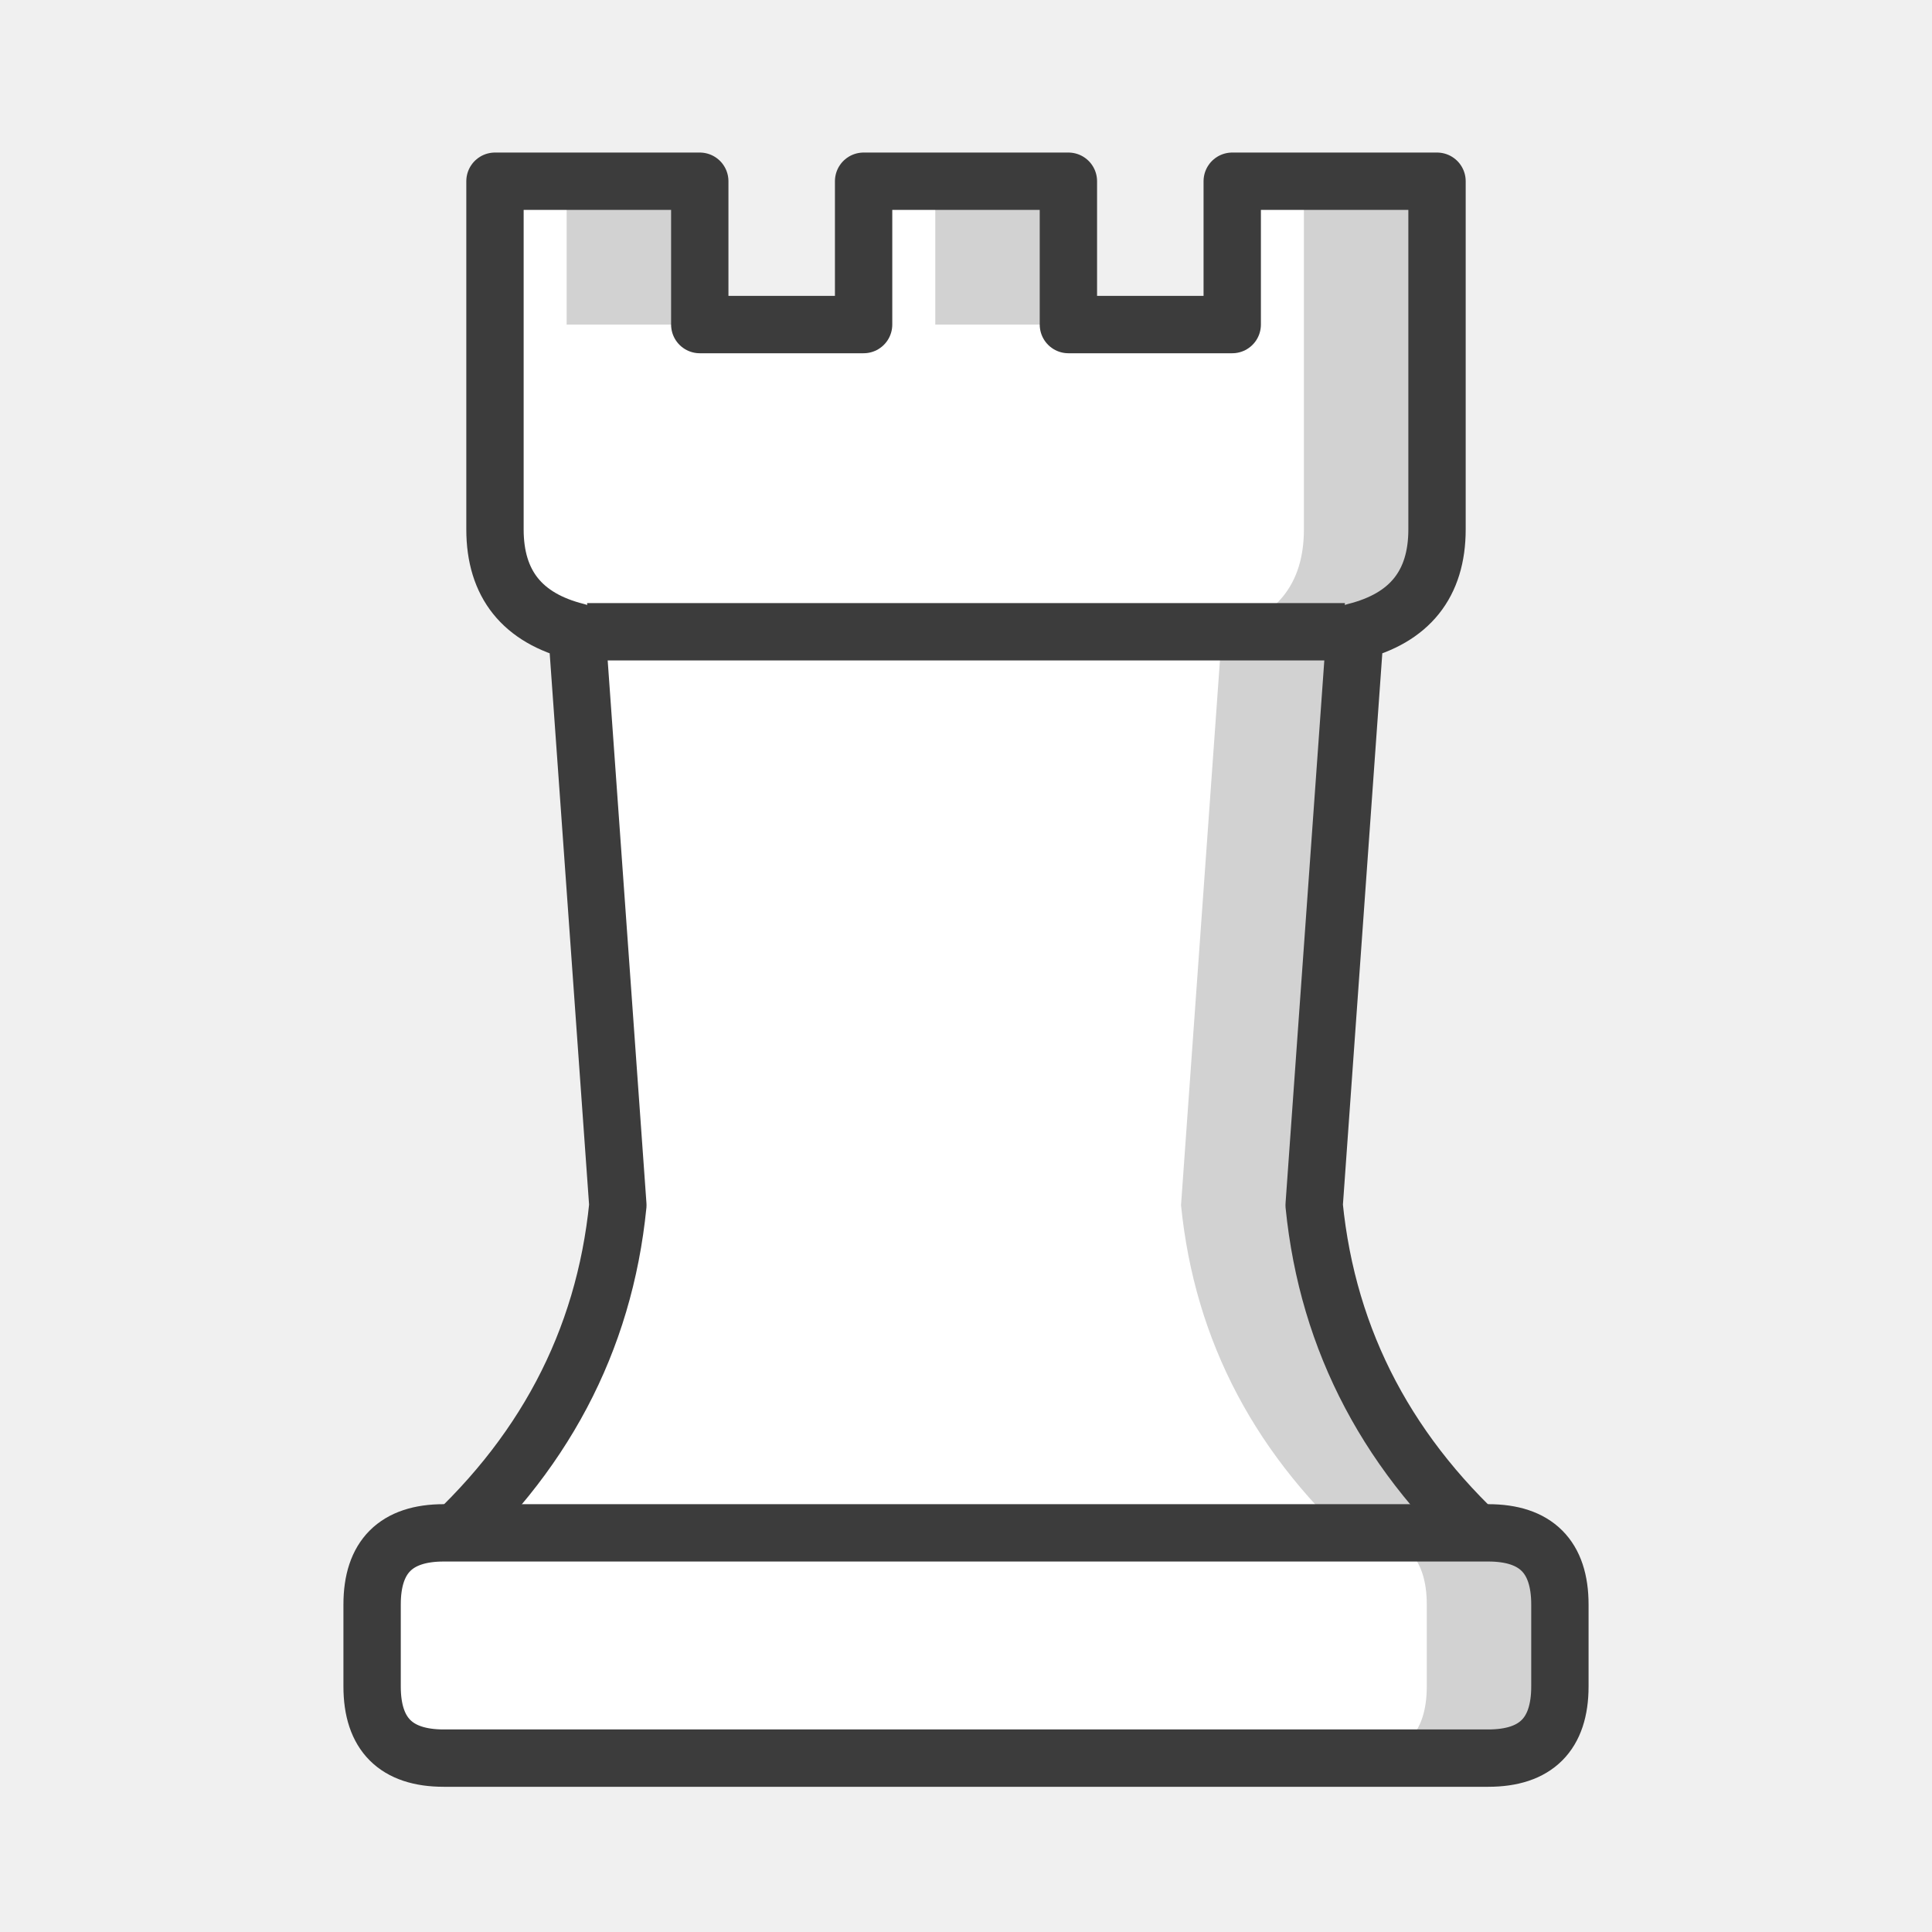
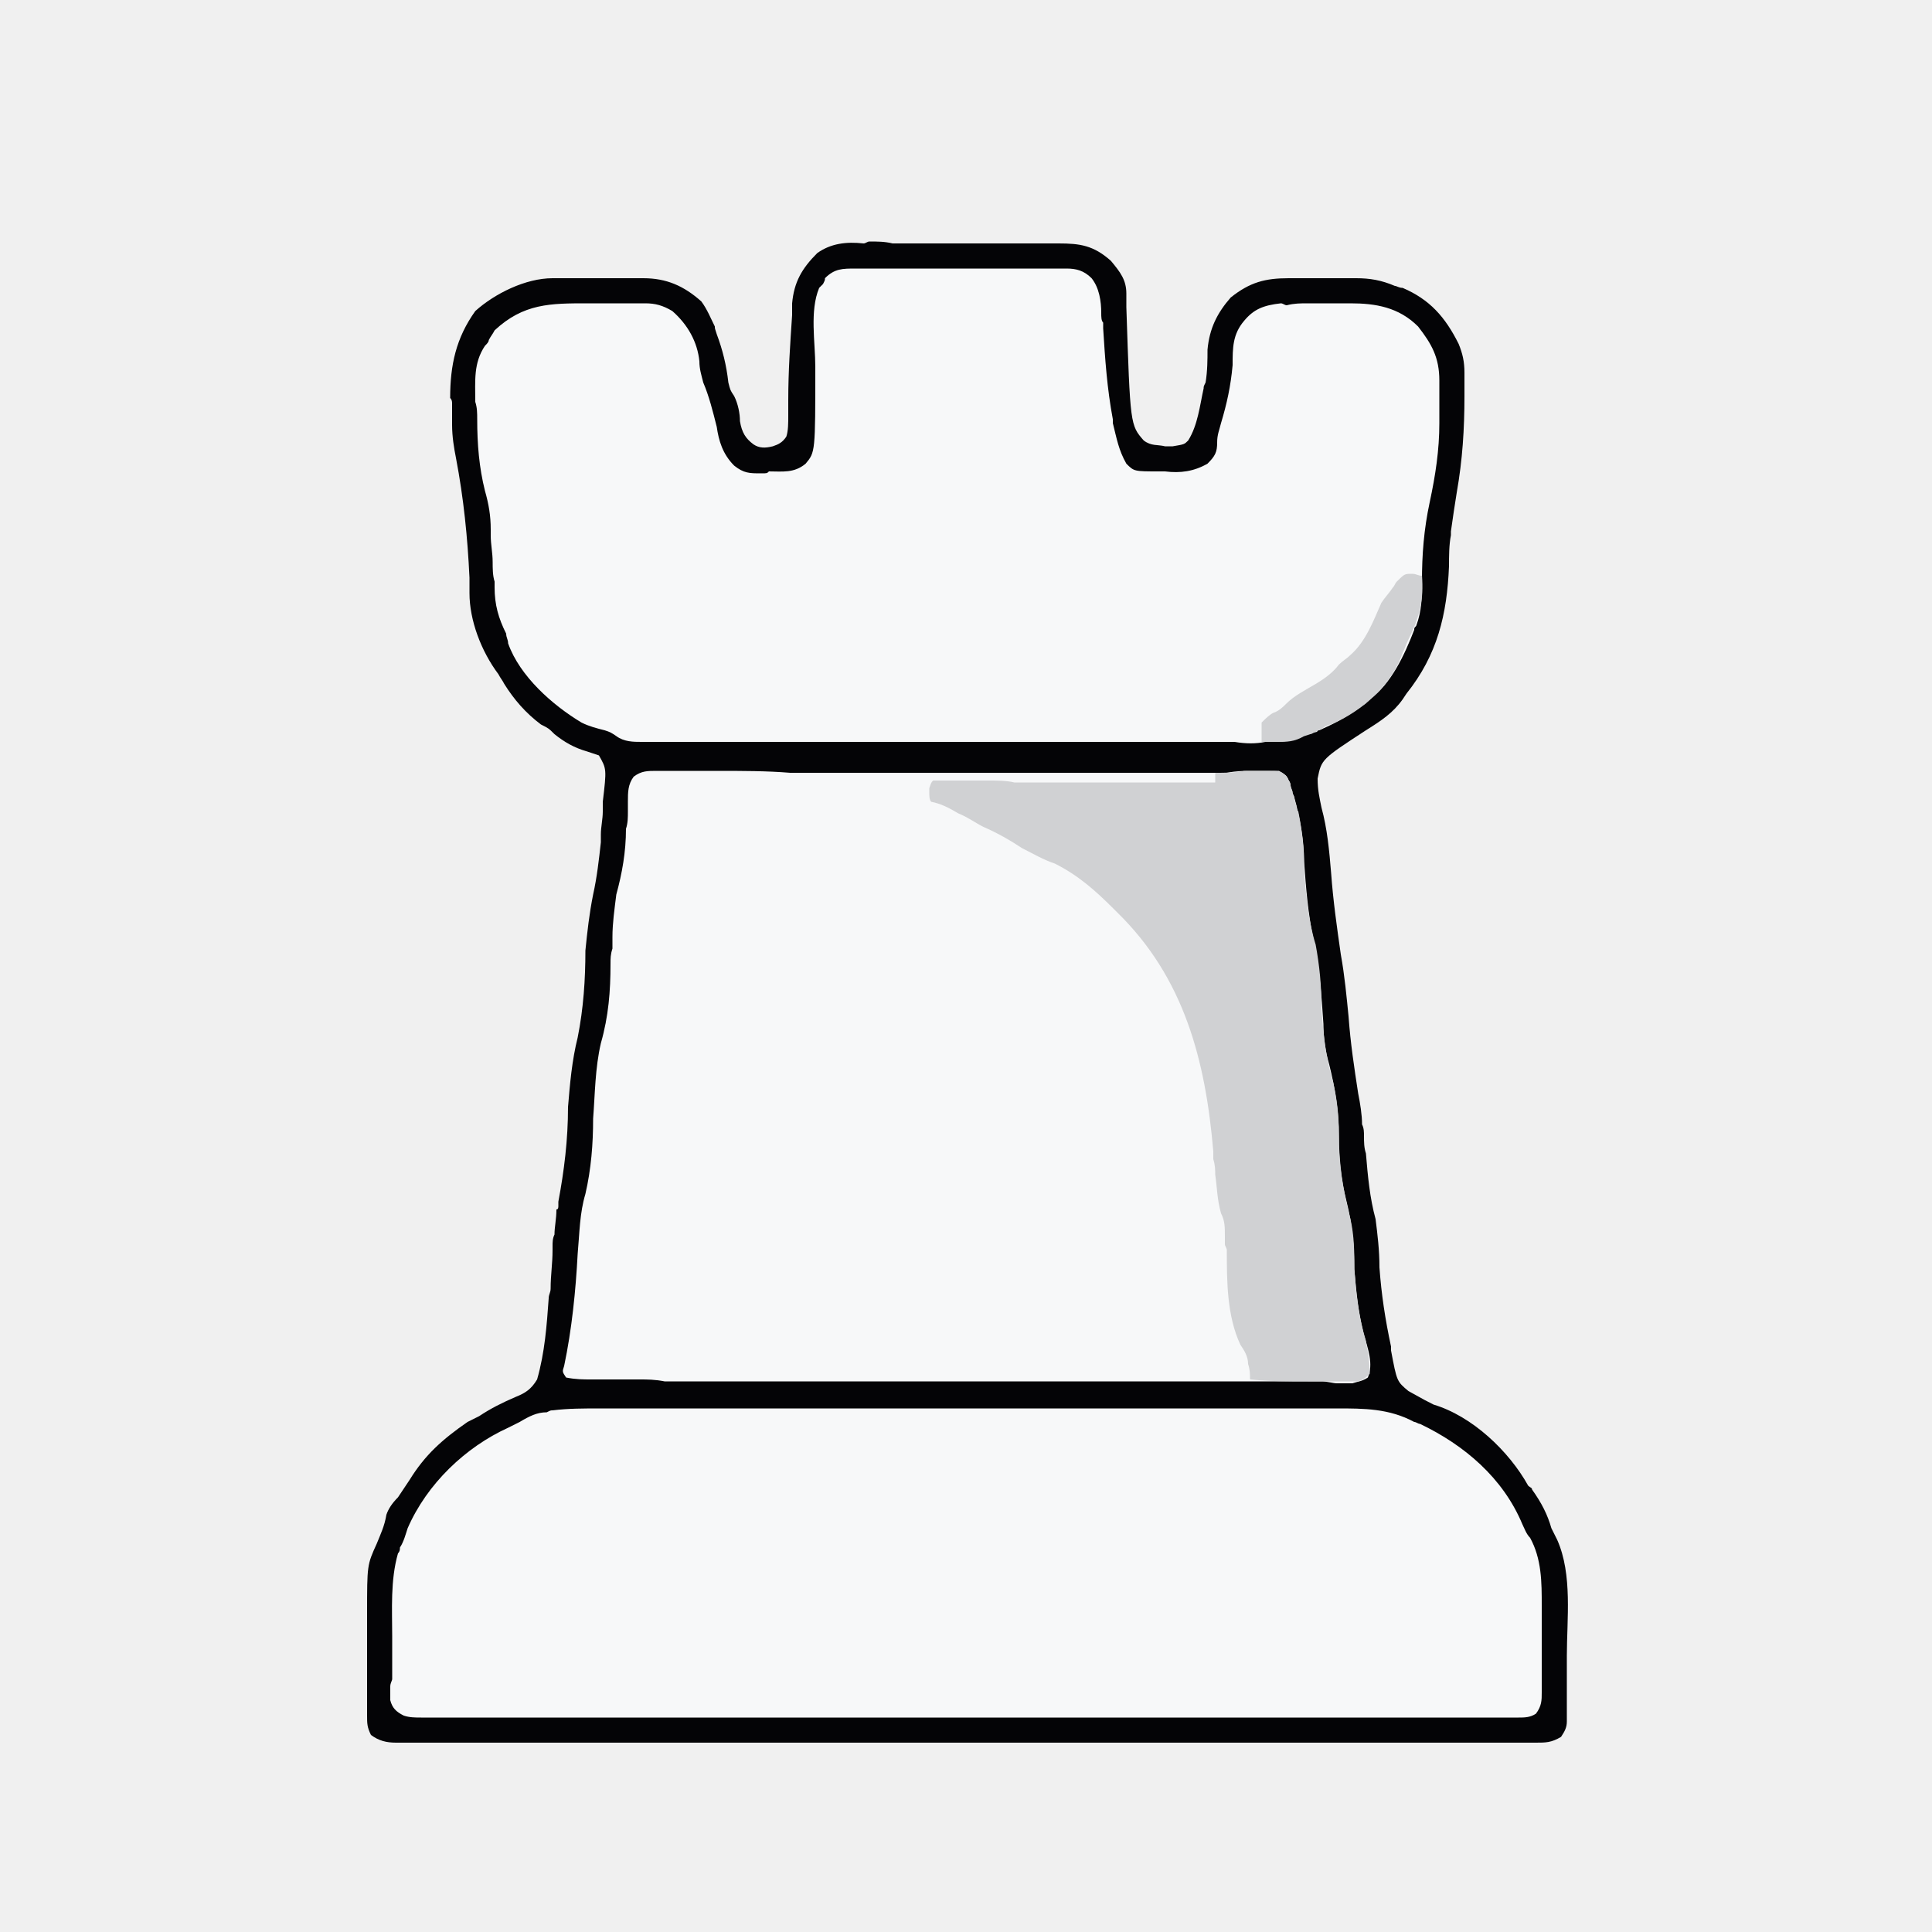
<svg xmlns="http://www.w3.org/2000/svg" viewBox="0 0 100 100">
-   <defs>
-     <clipPath id="c0">
-       <path d="M27 13 H37 V20 H45 V13 H55 V20 H63 V13 H73 V30 Q73 34 69 35 L67 63 Q68 73 76 80 H24 Q32 73 33 63 L31 35 Q27 34 27 30 Z" />
-     </clipPath>
-     <clipPath id="c1">
-       <path d="M24.5 79 H75.5 Q79 79 79 82.5 V86.5 Q79 90 75.5 90 H24.5 Q21 90 21 86.5 V82.5 Q21 79 24.5 79 Z" />
-     </clipPath>
-   </defs>
-   <g transform="translate(50 91) scale(1.06) translate(-50 -90)">
-     <path d="M27 13 H37 V20 H45 V13 H55 V20 H63 V13 H73 V30 Q73 34 69 35 L67 63 Q68 73 76 80 H24 Q32 73 33 63 L31 35 Q27 34 27 30 Z" fill="#d2d2d2" />
-     <g clip-path="url(#c0)">
-       <path d="M27 13 H37 V20 H45 V13 H55 V20 H63 V13 H73 V30 Q73 34 69 35 L67 63 Q68 73 76 80 H24 Q32 73 33 63 L31 35 Q27 34 27 30 Z" fill="#ffffff" transform="translate(-6.5 0)" />
-     </g>
-     <path d="M27 13 H37 V20 H45 V13 H55 V20 H63 V13 H73 V30 Q73 34 69 35 L67 63 Q68 73 76 80 H24 Q32 73 33 63 L31 35 Q27 34 27 30 Z" fill="none" stroke="#3c3c3c" stroke-width="2.8" stroke-linejoin="round" />
-     <path d="M24.5 79 H75.5 Q79 79 79 82.5 V86.5 Q79 90 75.5 90 H24.5 Q21 90 21 86.5 V82.5 Q21 79 24.5 79 Z" fill="#d2d2d2" />
-     <g clip-path="url(#c1)">
-       <path d="M24.5 79 H75.5 Q79 79 79 82.5 V86.5 Q79 90 75.5 90 H24.5 Q21 90 21 86.5 V82.5 Q21 79 24.5 79 Z" fill="#ffffff" transform="translate(-6.5 0)" />
-     </g>
-     <path d="M24.5 79 H75.5 Q79 79 79 82.5 V86.5 Q79 90 75.5 90 H24.5 Q21 90 21 86.5 V82.5 Q21 79 24.5 79 Z" fill="none" stroke="#3c3c3c" stroke-width="2.8" stroke-linejoin="round" />
-     <path d="M31.5 35 H68.5" fill="none" stroke="#3c3c3c" stroke-width="2.8" stroke-linejoin="round" />
-   </g>
+   <path d="M44.7 12.6C44.8 12.6 44.9 12.5 45 12.5C45.4 12.5 45.8 12.5 46.2 12.6C46.5 12.6 46.7 12.6 47 12.6C47.6 12.6 48.1 12.6 48.7 12.6C49.4 12.6 50.1 12.6 50.9 12.6C51.4 12.6 52 12.6 52.5 12.6C52.8 12.6 53.1 12.6 53.3 12.6C53.7 12.6 54.1 12.6 54.4 12.6C54.5 12.6 54.5 12.6 54.8 12.6C55.9 12.6 56.6 12.7 57.5 13.5C58 14.1 58.3 14.5 58.3 15.2C58.3 15.3 58.3 15.4 58.3 15.5C58.3 15.7 58.3 15.8 58.3 15.9C58.5 22 58.5 22 59.2 22.8C59.6 23.1 59.9 23 60.3 23.1C60.5 23.1 60.6 23.1 60.7 23.1C61.3 23 61.3 23 61.5 22.8C62 22 62.1 21 62.3 20.1C62.3 20 62.3 20 62.4 19.8C62.5 19.2 62.5 18.6 62.5 18.1C62.6 17 63 16.2 63.7 15.4C64.7 14.6 65.5 14.4 66.7 14.4C66.9 14.4 67 14.4 67.1 14.4C67.4 14.4 67.6 14.4 67.9 14.4C68.3 14.4 68.7 14.4 69.1 14.4C69.4 14.4 69.6 14.4 69.9 14.4C69.9 14.4 69.9 14.4 70.2 14.4C70.9 14.4 71.5 14.5 72.2 14.8C72.3 14.8 72.4 14.9 72.6 14.9C74 15.5 74.8 16.4 75.5 17.8C75.7 18.3 75.8 18.7 75.8 19.3C75.8 19.4 75.8 19.6 75.8 19.7C75.8 19.8 75.8 20 75.8 20.1C75.8 20.2 75.8 20.4 75.8 20.5C75.8 22.2 75.7 23.8 75.4 25.5C75.3 26.1 75.2 26.8 75.1 27.5C75.1 27.5 75.1 27.5 75.1 27.7C75 28.2 75 28.8 75 29.3C74.9 31.8 74.4 33.9 72.8 35.9C72.8 35.9 72.8 35.9 72.6 36.2C72.1 36.9 71.5 37.3 70.7 37.8C68.4 39.3 68.4 39.3 68.2 40.3C68.2 40.9 68.3 41.3 68.4 41.8C68.7 42.9 68.8 44 68.9 45.2C69 46.6 69.2 48 69.4 49.4C69.6 50.5 69.7 51.6 69.8 52.6C69.9 54 70.1 55.3 70.3 56.6C70.4 57.1 70.5 57.7 70.5 58.2C70.6 58.4 70.6 58.6 70.6 58.8C70.6 59.1 70.6 59.4 70.7 59.7C70.8 60.9 70.9 62 71.2 63.1C71.3 63.9 71.4 64.7 71.4 65.6C71.5 67 71.7 68.3 72 69.7C72 69.8 72 69.9 72 69.9C72.3 71.5 72.3 71.5 72.9 72C73.8 72.5 73.8 72.5 74.2 72.7C76.2 73.3 78.1 75.1 79.1 76.9C79.2 77 79.3 77 79.3 77.1C79.8 77.8 80.1 78.4 80.3 79.1C80.5 79.5 80.5 79.5 80.6 79.7C81.4 81.5 81.1 83.8 81.1 85.7C81.1 86.1 81.1 86.5 81.1 86.8C81.1 87.2 81.1 87.6 81.1 87.9C81.1 88.1 81.1 88.2 81.1 88.4C81.1 88.4 81.1 88.4 81.1 88.7C81.1 88.8 81.1 89 81.1 89.1C81.1 89.4 81 89.6 80.8 89.9C80.3 90.2 80 90.2 79.5 90.2C79.4 90.2 79.3 90.2 79.2 90.2C78.8 90.2 78.5 90.2 78.1 90.2C77.9 90.2 77.6 90.2 77.4 90.2C76.7 90.2 76 90.2 75.3 90.2C74.6 90.2 74 90.2 73.3 90.2C71.8 90.2 70.2 90.2 68.7 90.2C67.5 90.2 66.3 90.2 65.1 90.2C65 90.2 64.8 90.2 64.6 90.2C64.4 90.2 64.1 90.2 63.9 90.2C61.5 90.2 59.1 90.2 56.7 90.2C56.6 90.2 56.5 90.2 56.4 90.2C56 90.2 55.5 90.2 55.1 90.2C55 90.2 54.9 90.2 54.8 90.2C54.6 90.2 54.4 90.2 54.3 90.2C51.4 90.2 48.6 90.2 45.7 90.2C42.5 90.2 39.3 90.2 36.1 90.2C35.8 90.2 35.5 90.2 35.1 90.2C35.1 90.2 35.1 90.2 34.9 90.2C33.6 90.2 32.3 90.2 31.1 90.2C29.6 90.2 28.2 90.2 26.7 90.2C26 90.2 25.3 90.2 24.5 90.2C23.8 90.2 23.2 90.2 22.5 90.2C22.3 90.2 22 90.2 21.8 90.2C21.4 90.2 21.1 90.2 20.8 90.2C20.7 90.2 20.6 90.2 20.5 90.2C20 90.2 19.6 90.1 19.2 89.8C19 89.4 19 89.2 19 88.8C19 88.7 19 88.6 19 88.6C19 88.3 19 88.1 19 87.9C19 87.7 19 87.5 19 87.4C19 87 19 86.7 19 86.3C19 85.9 19 85.4 19 85C19 84.7 19 84.3 19 84C19 83.8 19 83.7 19 83.5C19 81 19 81 19.5 79.9C19.7 79.4 19.9 79 20 78.4C20.1 78.1 20.3 77.8 20.6 77.5C20.8 77.2 21 76.9 21.2 76.6C22 75.3 22.9 74.5 24.2 73.6C24.4 73.5 24.6 73.4 24.8 73.3C25.4 72.9 26 72.6 26.7 72.3C27.2 72.1 27.5 71.9 27.8 71.4C28.2 70 28.3 68.6 28.4 67.2C28.4 67 28.5 66.9 28.5 66.7C28.5 66 28.6 65.4 28.6 64.7C28.6 64.7 28.6 64.6 28.6 64.5C28.6 64.3 28.6 64.1 28.7 63.9C28.7 63.5 28.8 63.1 28.8 62.6C28.9 62.6 28.9 62.5 28.9 62.4C28.9 62.4 28.9 62.4 28.9 62.2C29.2 60.6 29.4 59 29.4 57.3C29.5 56.1 29.6 54.9 29.9 53.7C30.2 52.2 30.3 50.7 30.3 49.2C30.4 48.2 30.5 47.3 30.7 46.3C30.9 45.4 31 44.5 31.1 43.6C31.1 43.4 31.1 43.3 31.1 43.2C31.1 42.8 31.2 42.4 31.2 42C31.2 41.8 31.2 41.6 31.2 41.5C31.4 39.8 31.4 39.8 31 39.1C30.7 39 30.7 39 30.4 38.9C29.7 38.7 29.2 38.4 28.7 38C28.4 37.7 28.4 37.7 28 37.5C27.2 36.9 26.6 36.2 26.1 35.4C26 35.2 25.9 35.1 25.8 34.9C24.9 33.7 24.3 32.1 24.3 30.7C24.3 30.5 24.3 30.3 24.3 30.2C24.3 30.1 24.3 30 24.3 29.9C24.2 27.8 24 25.8 23.6 23.7C23.5 23.2 23.4 22.6 23.4 22C23.4 21.9 23.4 21.8 23.4 21.7C23.4 21.4 23.4 21.2 23.4 20.9C23.4 20.8 23.4 20.7 23.3 20.6C23.3 18.9 23.6 17.5 24.6 16.1C25.6 15.2 27.2 14.4 28.6 14.4C28.7 14.4 28.8 14.4 28.9 14.4C29.1 14.4 29.2 14.4 29.3 14.4C29.5 14.4 29.6 14.4 29.8 14.4C30.1 14.4 30.4 14.4 30.7 14.4C31 14.4 31.4 14.4 31.8 14.4C32.2 14.4 32.5 14.4 32.9 14.4C32.9 14.4 32.9 14.4 33.3 14.4C34.5 14.4 35.4 14.8 36.3 15.6C36.6 16 36.8 16.5 37 16.9C37 17 37 17 37.1 17.3C37.4 18.1 37.6 18.9 37.7 19.8C37.8 20.2 37.8 20.2 38 20.5C38.2 20.9 38.3 21.4 38.3 21.8C38.4 22.4 38.6 22.7 39 23C39.3 23.2 39.6 23.2 40 23.1C40.3 23 40.5 22.9 40.7 22.6C40.8 22.3 40.8 21.9 40.8 21.5C40.8 21.3 40.8 21.1 40.8 21C40.8 20.9 40.8 20.8 40.8 20.7C40.8 19.2 40.9 17.8 41 16.3C41 16.1 41 15.9 41 15.7C41.1 14.6 41.5 13.9 42.3 13.1C43 12.6 43.8 12.5 44.7 12.6Z" fill="#f7f8f9" />
+   <path d="M44 13.9C44.1 13.9 44.2 13.9 44.3 13.9C44.4 13.9 44.5 13.9 44.6 13.9C44.7 13.9 44.7 13.9 45 13.9C45.4 13.9 45.8 13.9 46.1 13.9C46.4 13.9 46.7 13.9 47 13.9C47.5 13.9 48 13.9 48.4 13.9C49.1 13.9 49.8 13.9 50.4 13.9C51.1 13.9 51.8 13.9 52.5 13.9C52.8 13.9 53.1 13.9 53.3 13.9C53.7 13.9 54.1 13.9 54.5 13.9C54.6 13.9 54.7 13.9 54.8 13.9C55.5 13.9 56 13.9 56.6 14.5C56.9 15.1 57 15.7 57 16.5C57 16.6 57.1 16.8 57.1 17C57.1 17.1 57.1 17.2 57.1 17.3C57.2 18.9 57.3 20.4 57.6 21.9C57.6 22 57.7 22.2 57.7 22.3C58 23.8 58 23.8 58.5 24.2C59.1 24.4 59.7 24.4 60.3 24.4C60.4 24.5 60.5 24.5 60.6 24.5C61.3 24.5 61.9 24.4 62.5 24C63 23.5 63 22.9 63.1 22.3C63.1 21.9 63.2 21.6 63.4 21.2C63.7 20.3 63.7 19.4 63.8 18.5C63.9 17.5 64 16.9 64.8 16.2C65.4 15.8 65.9 15.7 66.6 15.7C66.7 15.7 66.8 15.7 67 15.7C67.2 15.7 67.5 15.7 67.7 15.7C68.1 15.7 68.5 15.7 68.9 15.7C69.1 15.7 69.4 15.7 69.6 15.7C69.7 15.7 69.8 15.7 69.9 15.7C71.3 15.7 72.4 16 73.4 16.9C73.5 17.1 73.7 17.3 73.8 17.5C73.8 17.5 73.8 17.5 74 17.7C74.3 18.3 74.5 18.7 74.5 19.3C74.5 19.4 74.5 19.5 74.5 19.7C74.5 20.1 74.5 20.6 74.5 21.1C74.5 21.4 74.5 21.6 74.5 21.9C74.5 23.4 74.3 24.8 74 26.2C73.7 27.4 73.7 28.6 73.7 29.8C73.7 31.1 73.5 32.1 72.8 33.3C72.8 33.4 72.7 33.6 72.6 33.8C72 35.5 70.5 36.8 68.9 37.5C68.8 37.5 68.7 37.6 68.6 37.6C68.3 37.8 67.9 38 67.5 38.1C66.9 38.4 66.2 38.4 65.5 38.4C65.4 38.4 65.3 38.4 65.2 38.4C65.1 38.5 64.9 38.5 64.8 38.5C64.8 38.5 64.8 38.5 64.5 38.5C64.2 38.5 64 38.5 63.7 38.4C63.1 38.4 62.5 38.4 61.9 38.4C61.8 38.4 61.6 38.4 61.5 38.4C61.1 38.4 60.7 38.4 60.3 38.4C60 38.4 59.7 38.4 59.4 38.4C58.7 38.4 58.1 38.4 57.4 38.4C56.4 38.4 55.4 38.4 54.4 38.4C54.1 38.4 53.7 38.4 53.4 38.4C53.3 38.4 53.3 38.4 53.1 38.4C52.1 38.4 51.1 38.4 50.1 38.4C50 38.4 49.9 38.4 49.9 38.4C48.4 38.4 46.9 38.4 45.5 38.4C44 38.4 42.5 38.4 41 38.4C40 38.4 39.1 38.4 38.2 38.4C37.5 38.4 36.9 38.4 36.3 38.4C35.9 38.4 35.5 38.4 35.2 38.4C34.8 38.4 34.4 38.4 34 38.4C33.9 38.4 33.9 38.4 33.6 38.4C32.9 38.4 32.4 38.3 31.7 38C31.7 38 31.7 38 31.4 37.9C31.2 37.8 30.9 37.7 30.6 37.6C30.6 37.6 30.5 37.5 30.4 37.5C28.7 36.7 27 35.1 26.3 33.3C26.2 33.1 26.2 32.9 26.1 32.7C26.1 32.5 26.1 32.5 25.9 32.2C25.7 31.9 25.7 31.5 25.6 31.1C25.6 31 25.6 30.9 25.6 30.8C25.6 30.1 25.5 29.5 25.5 28.9C25.5 28.6 25.5 28.3 25.4 28C25.4 27.9 25.4 27.8 25.4 27.7C25.4 26.7 25.3 25.7 25 24.7C24.7 23.6 24.7 22.5 24.7 21.4C24.7 21.1 24.6 20.8 24.6 20.5C24.6 19.4 24.6 18.5 25.3 17.6C25.4 17.5 25.4 17.4 25.5 17.3C26.1 16.5 27 16 28 15.8C28.3 15.7 28.7 15.7 29.1 15.7C29.2 15.7 29.4 15.7 29.5 15.7C29.8 15.7 30.1 15.7 30.4 15.7C30.8 15.7 31.1 15.7 31.5 15.7C31.9 15.7 32.2 15.7 32.6 15.7C32.7 15.7 32.8 15.7 33 15.7C33.8 15.7 34.4 15.8 35.1 16.4C35.8 17.2 36.1 18.1 36.3 19.2C36.4 19.8 36.6 20.3 36.8 20.9C37 21.5 37.1 22.1 37.2 22.6C37.3 23.4 37.7 23.8 38.2 24.3C38.7 24.6 39.2 24.5 39.8 24.4C39.8 24.4 39.8 24.4 40.2 24.4C41.2 24.4 41.2 24.4 41.7 24C42.2 23.4 42.1 22.5 42.1 21.7C42.1 21.7 42.1 21.7 42.1 21.4C42.2 20.6 42.2 19.8 42.2 19C42.2 18.9 42.2 18.8 42.2 18.7C42.2 18.3 42.2 17.8 42.2 17.4C42.1 15.2 42.1 15.2 42.8 14.4C42.8 14.4 42.8 14.4 43 14.2C43.3 13.9 43.6 13.9 44 13.9Z" fill="#f7f8f9" />
+   <path d="M31.3 72.9C31.5 72.9 31.7 72.9 31.8 72.9C32.3 72.9 32.8 72.9 33.2 72.9C33.7 72.9 34.2 72.9 34.8 72.9C35.7 72.9 36.7 72.9 37.7 72.9C38.5 72.9 39.3 72.9 40.1 72.9C40.2 72.9 40.3 72.9 40.4 72.9C40.7 72.9 40.9 72.9 41.1 72.9C43.3 72.9 45.5 72.9 47.6 72.9C49.5 72.9 51.4 72.9 53.2 72.9C55.4 72.9 57.5 72.9 59.7 72.9C59.9 72.9 60.2 72.9 60.4 72.9C60.5 72.9 60.5 72.9 60.7 72.9C61.5 72.9 62.3 72.9 63.1 72.9C64.1 72.9 65.1 72.9 66.1 72.9C66.5 72.9 67 72.9 67.5 72.9C68 72.9 68.4 72.9 68.9 72.9C69.1 72.9 69.2 72.9 69.4 72.9C70.9 72.9 72.2 73 73.5 73.7C73.6 73.8 73.7 73.8 73.8 73.8C76.1 75 78.1 76.9 79.1 79.3C79.1 79.4 79.1 79.4 79.2 79.6C79.3 79.8 79.3 79.8 79.4 80.1C79.9 81.1 79.8 82.4 79.8 83.5C79.8 83.5 79.8 83.5 79.8 83.9C79.8 84.1 79.8 84.4 79.8 84.7C79.8 85.1 79.8 85.6 79.8 86C79.8 86.3 79.8 86.5 79.8 86.8C79.8 86.9 79.8 87.1 79.8 87.2C79.8 87.3 79.8 87.3 79.8 87.6C79.8 87.7 79.8 87.8 79.8 87.9C79.8 88.2 79.7 88.4 79.5 88.7C79.1 88.9 78.7 88.8 78.3 88.8C78.2 88.8 78.1 88.8 78 88.8C77.7 88.8 77.3 88.8 77 88.8C76.8 88.8 76.5 88.8 76.3 88.8C75.6 88.8 75 88.8 74.3 88.8C73.7 88.8 73 88.8 72.4 88.8C70.7 88.9 68.9 88.9 67.2 88.9C66.6 88.9 66.1 88.9 65.5 88.9C62.5 88.9 59.4 88.9 56.4 88.9C55.7 88.9 55 88.9 54.3 88.9C54.2 88.9 54.1 88.9 54.1 88.9C51.2 88.9 48.4 88.9 45.6 88.9C42.7 88.9 39.8 88.9 36.9 88.9C36.4 88.9 36 88.9 35.6 88.9C35.6 88.9 35.6 88.9 35.4 88.9C34.1 88.9 32.8 88.9 31.5 88.9C30.2 88.9 28.9 88.9 27.6 88.9C26.9 88.9 26.1 88.9 25.4 88.9C24.8 88.9 24.1 88.9 23.5 88.9C23.3 88.9 23 88.9 22.8 88.9C22.5 88.9 22.2 88.9 21.8 88.9C21.7 88.9 21.6 88.9 21.6 88.9C21.1 88.9 20.9 88.9 20.5 88.6C20.3 88.2 20.2 88.1 20.2 87.7C20.2 87.5 20.2 87.4 20.2 87.3C20.2 87.2 20.2 87 20.3 86.9C20.3 86.8 20.3 86.6 20.3 86.5C20.3 86.2 20.3 85.9 20.3 85.6C20.3 85.2 20.3 84.7 20.3 84.3C20.3 84 20.3 83.8 20.3 83.5C20.3 83.3 20.3 83.2 20.3 83.1C20.3 81.7 20.5 80.6 21.1 79.4C21.1 79.2 21.2 79 21.3 78.9C22 77.2 23.3 75.7 24.9 74.7C24.9 74.7 24.9 74.7 25.2 74.5C25.7 74.1 26.3 73.8 26.9 73.6C27.2 73.5 27.2 73.5 27.4 73.3C27.8 73.1 28.1 73.1 28.6 73C28.6 73 28.7 73 28.8 73C29.6 72.9 30.5 72.9 31.3 72.9Z" fill="#f7f8f9" />
+   <path d="M44.7 12.6C44.8 12.6 44.9 12.5 45 12.5C45.4 12.5 45.8 12.5 46.2 12.6C46.5 12.6 46.7 12.6 47 12.6C47.6 12.6 48.1 12.6 48.7 12.6C49.4 12.6 50.1 12.6 50.9 12.6C51.4 12.6 52 12.6 52.5 12.6C52.8 12.6 53.1 12.6 53.3 12.6C53.7 12.6 54.1 12.6 54.4 12.6C54.5 12.6 54.5 12.6 54.8 12.6C55.9 12.6 56.6 12.7 57.5 13.5C58 14.1 58.3 14.5 58.3 15.2C58.3 15.3 58.3 15.4 58.3 15.5C58.3 15.7 58.3 15.8 58.3 15.9C58.5 22 58.5 22 59.2 22.8C59.6 23.1 59.9 23 60.3 23.1C60.5 23.1 60.6 23.1 60.7 23.1C61.3 23 61.3 23 61.5 22.8C62 22 62.1 21 62.3 20.1C62.3 20 62.3 20 62.4 19.8C62.5 19.2 62.5 18.6 62.5 18.1C62.6 17 63 16.2 63.7 15.4C64.7 14.6 65.5 14.4 66.7 14.4C66.9 14.4 67 14.4 67.1 14.4C67.4 14.4 67.6 14.4 67.9 14.4C68.3 14.4 68.7 14.4 69.1 14.4C69.4 14.4 69.6 14.4 69.9 14.4C69.9 14.4 69.9 14.4 70.2 14.4C70.9 14.4 71.5 14.5 72.2 14.8C72.3 14.8 72.4 14.9 72.6 14.9C74 15.5 74.8 16.4 75.5 17.8C75.7 18.3 75.8 18.7 75.8 19.3C75.8 19.4 75.8 19.6 75.8 19.7C75.8 19.8 75.8 20 75.8 20.1C75.8 20.2 75.8 20.4 75.8 20.5C75.8 22.2 75.7 23.8 75.4 25.5C75.3 26.1 75.2 26.8 75.1 27.5C75.1 27.5 75.1 27.5 75.1 27.7C75 28.2 75 28.8 75 29.3C74.9 31.8 74.4 33.9 72.8 35.9C72.8 35.9 72.8 35.9 72.6 36.2C72.1 36.9 71.5 37.3 70.7 37.8C68.4 39.3 68.4 39.3 68.2 40.3C68.2 40.9 68.3 41.3 68.4 41.8C68.7 42.9 68.8 44 68.9 45.2C69 46.6 69.2 48 69.4 49.4C69.6 50.5 69.7 51.6 69.8 52.6C69.9 54 70.1 55.3 70.3 56.6C70.4 57.1 70.5 57.7 70.5 58.2C70.6 58.4 70.6 58.6 70.6 58.8C70.6 59.1 70.6 59.4 70.7 59.7C70.8 60.9 70.9 62 71.2 63.1C71.3 63.9 71.4 64.7 71.4 65.6C71.5 67 71.7 68.3 72 69.7C72 69.8 72 69.9 72 69.9C72.3 71.5 72.3 71.5 72.9 72C73.8 72.5 73.8 72.5 74.2 72.7C76.2 73.3 78.1 75.1 79.1 76.9C79.2 77 79.3 77 79.3 77.1C79.8 77.8 80.1 78.4 80.3 79.1C80.5 79.5 80.5 79.5 80.6 79.7C81.4 81.5 81.1 83.8 81.1 85.7C81.1 86.1 81.1 86.5 81.1 86.8C81.1 87.2 81.1 87.6 81.1 87.9C81.1 88.1 81.1 88.2 81.1 88.4C81.1 88.4 81.1 88.4 81.1 88.7C81.1 88.8 81.1 89 81.1 89.1C81.1 89.4 81 89.6 80.8 89.9C80.3 90.2 80 90.2 79.5 90.2C79.4 90.2 79.3 90.2 79.2 90.2C78.8 90.2 78.5 90.2 78.1 90.2C77.9 90.2 77.6 90.2 77.4 90.2C76.7 90.2 76 90.2 75.3 90.2C74.6 90.2 74 90.2 73.3 90.2C71.8 90.2 70.2 90.2 68.7 90.2C67.5 90.2 66.3 90.2 65.1 90.2C65 90.2 64.8 90.2 64.6 90.2C64.4 90.2 64.1 90.2 63.9 90.2C61.5 90.2 59.1 90.2 56.7 90.2C56.6 90.2 56.5 90.2 56.4 90.2C56 90.2 55.5 90.2 55.1 90.2C55 90.2 54.9 90.2 54.8 90.2C54.6 90.2 54.4 90.2 54.3 90.2C51.4 90.2 48.6 90.2 45.7 90.2C42.5 90.2 39.3 90.2 36.1 90.2C35.8 90.2 35.5 90.2 35.1 90.2C35.1 90.2 35.1 90.2 34.9 90.2C33.6 90.2 32.3 90.2 31.1 90.2C29.6 90.2 28.2 90.2 26.7 90.2C26 90.2 25.3 90.2 24.5 90.2C23.8 90.2 23.2 90.2 22.5 90.2C22.3 90.2 22 90.2 21.8 90.2C21.4 90.2 21.1 90.2 20.8 90.2C20.7 90.2 20.6 90.2 20.5 90.2C20 90.2 19.6 90.1 19.2 89.8C19 89.4 19 89.2 19 88.8C19 88.7 19 88.6 19 88.6C19 88.3 19 88.1 19 87.9C19 87.7 19 87.5 19 87.4C19 87 19 86.7 19 86.3C19 85.9 19 85.4 19 85C19 84.7 19 84.3 19 84C19 83.8 19 83.7 19 83.5C19 81 19 81 19.5 79.9C19.7 79.4 19.9 79 20 78.4C20.1 78.1 20.3 77.8 20.6 77.5C20.8 77.2 21 76.9 21.2 76.6C22 75.3 22.9 74.5 24.2 73.6C24.4 73.5 24.6 73.4 24.8 73.3C25.4 72.9 26 72.6 26.7 72.3C27.2 72.1 27.5 71.9 27.8 71.4C28.2 70 28.3 68.6 28.4 67.2C28.4 67 28.5 66.9 28.5 66.7C28.5 66 28.6 65.4 28.6 64.7C28.6 64.7 28.6 64.6 28.6 64.5C28.6 64.3 28.6 64.1 28.7 63.9C28.7 63.5 28.8 63.1 28.8 62.6C28.9 62.6 28.9 62.5 28.9 62.4C28.9 62.4 28.9 62.4 28.9 62.2C29.2 60.6 29.4 59 29.4 57.3C29.5 56.1 29.6 54.9 29.9 53.7C30.2 52.2 30.3 50.7 30.3 49.2C30.4 48.2 30.5 47.3 30.7 46.3C30.9 45.4 31 44.5 31.1 43.6C31.1 43.4 31.1 43.3 31.1 43.2C31.1 42.8 31.2 42.4 31.2 42C31.2 41.8 31.2 41.6 31.2 41.5C31.4 39.8 31.4 39.8 31 39.1C30.7 39 30.7 39 30.4 38.9C29.7 38.7 29.2 38.4 28.7 38C28.4 37.7 28.4 37.7 28 37.5C27.2 36.9 26.6 36.2 26.1 35.4C26 35.2 25.9 35.1 25.8 34.9C24.9 33.7 24.3 32.1 24.3 30.7C24.3 30.5 24.3 30.3 24.3 30.2C24.3 30.1 24.3 30 24.3 29.9C24.2 27.8 24 25.8 23.6 23.7C23.5 23.2 23.4 22.6 23.4 22C23.4 21.9 23.4 21.8 23.4 21.7C23.4 21.4 23.4 21.2 23.4 20.9C23.4 20.8 23.4 20.7 23.3 20.6C23.3 18.9 23.6 17.5 24.6 16.1C25.6 15.2 27.2 14.4 28.6 14.4C28.7 14.4 28.8 14.4 28.9 14.4C29.1 14.4 29.2 14.4 29.3 14.4C29.5 14.4 29.6 14.4 29.8 14.4C30.1 14.4 30.4 14.4 30.7 14.4C31 14.4 31.4 14.4 31.8 14.4C32.2 14.4 32.5 14.4 32.9 14.4C32.9 14.4 32.9 14.4 33.3 14.4C34.5 14.4 35.4 14.8 36.3 15.6C36.6 16 36.8 16.5 37 16.9C37 17 37 17 37.1 17.3C37.4 18.1 37.6 18.9 37.7 19.8C37.8 20.2 37.8 20.2 38 20.5C38.2 20.9 38.3 21.4 38.3 21.8C38.4 22.4 38.6 22.7 39 23C39.3 23.2 39.6 23.2 40 23.1C40.3 23 40.5 22.9 40.7 22.6C40.8 22.3 40.8 21.9 40.8 21.5C40.8 21.3 40.8 21.1 40.8 21C40.8 20.9 40.8 20.8 40.8 20.7C40.8 19.2 40.9 17.8 41 16.3C41 16.1 41 15.9 41 15.7C41.1 14.6 41.5 13.9 42.3 13.1C43 12.6 43.8 12.5 44.7 12.6ZM42.7 14.4C42.7 14.5 42.7 14.5 42.6 14.7C42.6 14.7 42.6 14.7 42.4 14.9C41.9 16.1 42.2 17.7 42.2 19C42.2 23.4 42.2 23.4 41.7 24C41.1 24.5 40.5 24.4 39.8 24.4C39.7 24.5 39.7 24.5 39.4 24.5C38.8 24.5 38.5 24.5 38 24.1C37.4 23.5 37.2 22.8 37.1 22.1C36.9 21.3 36.7 20.5 36.4 19.8C36.3 19.4 36.2 19.1 36.2 18.7C36.1 17.7 35.6 16.8 34.8 16.1C34.3 15.8 33.9 15.7 33.4 15.7C33.3 15.7 33.1 15.7 33 15.7C32.9 15.7 32.9 15.7 32.6 15.7C32.5 15.7 32.3 15.7 32.2 15.7C31.9 15.7 31.6 15.7 31.3 15.7C31 15.7 30.7 15.7 30.4 15.7C28.5 15.7 27.1 15.7 25.6 17.1C25.5 17.3 25.4 17.4 25.3 17.6C25.3 17.7 25.2 17.8 25.1 17.9C24.5 18.8 24.6 19.7 24.6 20.8C24.7 21.1 24.7 21.4 24.7 21.7C24.7 23 24.8 24.2 25.1 25.4C25.3 26.1 25.4 26.7 25.4 27.4C25.4 27.5 25.4 27.6 25.4 27.7C25.4 28.2 25.5 28.6 25.5 29.1C25.5 29.4 25.5 29.8 25.6 30.1C25.6 30.2 25.6 30.3 25.6 30.4C25.6 31.3 25.8 32 26.2 32.8C26.2 33 26.3 33.1 26.3 33.3C26.9 35 28.6 36.5 30.1 37.4C30.5 37.6 30.9 37.7 31.3 37.8C31.6 37.9 31.6 37.9 31.9 38.1C32.3 38.4 32.8 38.4 33.2 38.4C33.4 38.4 33.5 38.4 33.6 38.4C33.7 38.4 33.8 38.4 33.9 38.4C34 38.4 34 38.4 34.3 38.4C34.7 38.4 35.1 38.4 35.6 38.4C35.8 38.4 36.1 38.4 36.4 38.4C37.1 38.4 37.7 38.4 38.4 38.4C39.3 38.4 40.2 38.4 41.2 38.4C42.7 38.4 44.2 38.4 45.7 38.4C45.8 38.4 45.9 38.4 46 38.4C46.7 38.4 47.4 38.4 48.2 38.4C48.8 38.4 49.5 38.4 50.1 38.4C50.2 38.4 50.3 38.4 50.4 38.4C51.9 38.4 53.4 38.4 54.9 38.4C55.8 38.4 56.8 38.4 57.7 38.4C58.3 38.4 59 38.4 59.6 38.4C60 38.4 60.3 38.4 60.7 38.4C61.1 38.4 61.5 38.4 61.9 38.4C62 38.4 62.1 38.4 62.2 38.4C62.8 38.4 63.4 38.4 63.9 38.4C64.5 38.5 65 38.5 65.5 38.4C65.6 38.4 65.7 38.4 65.9 38.4C66.6 38.4 67.1 38.3 67.7 38C67.8 38 67.9 38 68 37.9C68.1 37.9 68.2 37.9 68.2 37.8C68.3 37.8 68.3 37.8 68.5 37.7C69.2 37.4 70 36.9 70.7 36.4C70.7 36.4 70.8 36.3 70.9 36.2C72 35.4 72.7 33.9 73.2 32.6C73.2 32.5 73.2 32.5 73.3 32.4C73.6 31.6 73.6 30.9 73.6 30.1C73.6 28.7 73.7 27.4 74 26C74.3 24.6 74.5 23.3 74.5 21.9C74.5 21.5 74.5 21.1 74.5 20.8C74.5 20.5 74.5 20.3 74.5 20C74.5 19.9 74.5 19.8 74.5 19.7C74.5 18.5 74.1 17.8 73.4 16.9C72.4 15.9 71.2 15.7 69.9 15.7C69.4 15.7 68.9 15.7 68.4 15.7C68.2 15.7 67.9 15.7 67.7 15.7C67.3 15.7 67 15.7 66.6 15.8C66.5 15.8 66.4 15.7 66.3 15.7C65.4 15.8 64.9 16 64.4 16.6C63.8 17.3 63.8 18 63.8 18.9C63.7 20 63.5 20.9 63.2 21.9C63.1 22.3 63 22.5 63 22.9C63 23.4 62.9 23.6 62.5 24C61.8 24.4 61.1 24.5 60.3 24.4C60.2 24.4 60.1 24.4 60 24.4C58.7 24.4 58.7 24.4 58.3 24C57.9 23.3 57.8 22.7 57.6 21.9C57.6 21.8 57.6 21.8 57.6 21.7C57.3 20.1 57.2 18.6 57.1 17C57.1 16.9 57.1 16.8 57.1 16.7C57 16.6 57 16.4 57 16.2C57 15.6 56.9 14.9 56.5 14.4C56.1 14 55.7 13.9 55.2 13.9C55.1 13.9 55.1 13.9 54.8 13.9C54.8 13.9 54.8 13.9 54.5 13.9C54.4 13.9 54.3 13.9 54.2 13.9C53.8 13.9 53.4 13.9 53 13.9C52.7 13.9 52.4 13.9 52.2 13.9C51.7 13.9 51.2 13.9 50.7 13.9C50 13.9 49.4 13.9 48.7 13.9C48 13.9 47.3 13.9 46.6 13.9C46.3 13.9 46 13.9 45.8 13.9C45.4 13.9 45 13.9 44.6 13.9C44.5 13.9 44.4 13.9 44.3 13.9C43.6 13.9 43.2 13.9 42.7 14.4ZM32.8 40.2C32.5 40.6 32.5 41 32.5 41.5C32.5 41.6 32.5 41.8 32.5 42C32.5 42.3 32.5 42.6 32.4 42.9C32.4 44.1 32.2 45.2 31.9 46.3C31.8 47.1 31.7 47.8 31.7 48.5C31.7 48.7 31.7 48.9 31.7 49.1C31.6 49.4 31.6 49.6 31.6 49.9C31.6 51.3 31.5 52.6 31.1 54C30.8 55.3 30.8 56.6 30.7 57.9C30.7 59.2 30.6 60.5 30.3 61.8C30 62.8 30 63.8 29.9 64.9C29.8 66.8 29.6 68.8 29.2 70.7C29.1 71 29.1 71 29.3 71.3C29.8 71.4 30.2 71.4 30.6 71.4C30.7 71.4 30.9 71.4 31 71.4C31.1 71.4 31.3 71.4 31.4 71.4C31.6 71.4 31.7 71.4 31.8 71.4C32.3 71.4 32.7 71.4 33.1 71.4C33.5 71.4 33.9 71.4 34.4 71.5C35.2 71.5 36.1 71.5 36.9 71.5C37.9 71.5 38.9 71.5 39.9 71.5C41.7 71.5 43.5 71.5 45.2 71.5C46.9 71.5 48.7 71.5 50.4 71.5C50.4 71.5 50.4 71.5 50.7 71.5C51.1 71.5 51.6 71.5 52 71.5C54.7 71.5 57.4 71.5 60.1 71.5C60.2 71.5 60.2 71.5 60.4 71.5C61.4 71.5 62.4 71.5 63.3 71.5C63.6 71.5 63.8 71.5 64.1 71.5C64.2 71.5 64.4 71.5 64.6 71.5C65.4 71.5 66.3 71.5 67.2 71.5C67.6 71.5 68 71.5 68.4 71.5C68.7 71.5 69 71.6 69.2 71.6C69.4 71.6 69.5 71.6 69.7 71.6C69.7 71.6 69.7 71.6 70 71.6C70.3 71.5 70.5 71.5 70.8 71.3C71.1 70.6 70.8 69.8 70.6 69.1C70.3 67.9 70.2 66.9 70.1 65.7C70.1 64.5 70 63.4 69.7 62.2C69.4 61 69.3 60 69.3 58.8C69.3 57.5 69.1 56.3 68.8 55.1C68.6 54.4 68.5 53.7 68.5 53C68.4 51.5 68.3 50.1 68 48.7C67.7 47.3 67.6 46 67.5 44.6C67.5 43.5 67.3 42.4 67 41.3C67 41.2 66.9 41.1 66.9 41C66.9 40.9 66.8 40.8 66.8 40.7C66.8 40.6 66.8 40.5 66.7 40.4C66.6 40.1 66.5 40.1 66.2 39.9C65.9 39.9 65.9 39.9 65.5 39.9C65.4 39.9 65.3 39.9 65.3 39.9C65.1 39.9 65 39.9 64.8 39.9C64.4 39.9 64 39.9 63.5 40C63.5 40 63.4 40 63.3 40C62.4 40 61.5 40 60.7 40C60.6 40 60.6 40 60.4 40C60 40 59.5 40 59 40C58.7 40 58.3 40 58 40C57 40 56.1 40 55.2 40C54.5 40 53.8 40 53.1 40C49.2 40 45.3 40 41.4 40C41.2 40 41.1 40 40.9 40C39.7 39.9 38.4 39.9 37.1 39.9C36.6 39.9 36.1 39.9 35.7 39.9C35.5 39.9 35.3 39.9 35.1 39.9C34.8 39.9 34.5 39.9 34.2 39.9C34.2 39.9 34.2 39.9 34 39.9C33.5 39.9 33.2 39.9 32.8 40.2ZM28.6 73C28.5 73 28.5 73 28.3 73.1C27.8 73.1 27.4 73.3 26.9 73.6C26.7 73.7 26.5 73.8 26.3 73.9C24.1 74.9 22.1 76.8 21.1 79.1C21 79.4 20.9 79.8 20.7 80.1C20.7 80.2 20.7 80.3 20.6 80.4C20.2 81.8 20.3 83.3 20.3 84.7C20.3 85 20.3 85.3 20.3 85.6C20.3 86 20.3 86.5 20.3 86.9C20.3 87 20.2 87.1 20.2 87.3C20.2 87.4 20.2 87.5 20.2 87.7C20.2 87.8 20.2 87.9 20.2 88C20.3 88.4 20.5 88.6 20.9 88.8C21.2 88.9 21.5 88.9 21.8 88.9C21.9 88.9 22 88.9 22.1 88.9C22.5 88.9 22.8 88.9 23.1 88.9C23.4 88.9 23.6 88.9 23.9 88.9C24.5 88.9 25.2 88.9 25.8 88.9C26.5 88.9 27.1 88.9 27.8 88.9C29.2 88.9 30.6 88.9 32 88.9C33.2 88.9 34.4 88.9 35.6 88.9C35.7 88.9 35.7 88.9 35.9 88.9C36.2 88.9 36.5 88.9 36.8 88.9C39.9 88.9 43 88.9 46.1 88.9C48.8 88.9 51.6 88.9 54.3 88.9C54.5 88.9 54.7 88.9 54.8 88.9C54.9 88.9 55 88.9 55.1 88.9C55.5 88.9 56 88.9 56.4 88.9C56.4 88.9 56.4 88.9 56.7 88.9C59 88.9 61.2 88.9 63.5 88.9C63.6 88.9 63.6 88.9 63.8 88.9C63.8 88.9 63.8 88.9 64 88.9C64.1 88.9 64.2 88.9 64.3 88.9C64.4 88.9 64.6 88.9 64.8 88.9C65.9 88.9 67 88.9 68.2 88.9C69.6 88.9 71.1 88.9 72.6 88.9C73.3 88.9 74 88.9 74.7 88.9C75.3 88.9 76 88.9 76.6 88.9C76.9 88.9 77.1 88.9 77.3 88.9C77.7 88.9 78 88.9 78.3 88.9C78.4 88.9 78.5 88.9 78.6 88.9C78.9 88.9 79.2 88.9 79.5 88.7C79.8 88.3 79.8 88 79.8 87.6C79.8 87.5 79.8 87.5 79.8 87.2C79.8 87.1 79.8 87 79.8 86.8C79.8 86.7 79.8 86.6 79.8 86.4C79.8 86.2 79.8 85.9 79.8 85.6C79.8 85.2 79.8 84.7 79.8 84.3C79.8 84 79.8 83.7 79.8 83.5C79.8 83.3 79.8 83.2 79.8 83.1C79.8 81.9 79.8 80.7 79.2 79.6C79 79.4 78.9 79.1 78.8 78.9C77.8 76.5 75.8 74.8 73.5 73.7C73.4 73.7 73.3 73.6 73.2 73.6C71.9 72.9 70.6 72.9 69.2 72.9C69 72.9 68.8 72.9 68.6 72.9C68.2 72.9 67.7 72.9 67.2 72.9C66.7 72.9 66.2 72.9 65.7 72.9C64.8 72.9 63.8 72.9 62.8 72.9C62 72.9 61.2 72.9 60.4 72.9C60.3 72.9 60.3 72.9 60.1 72.9C59.8 72.9 59.6 72.9 59.4 72.9C57.2 72.9 55 72.9 52.8 72.9C51 72.9 49.1 72.9 47.3 72.9C45.1 72.9 43 72.9 40.8 72.9C40.6 72.9 40.3 72.9 40.1 72.9C40 72.9 39.9 72.9 39.8 72.9C39 72.9 38.2 72.9 37.4 72.9C36.4 72.9 35.4 72.9 34.4 72.9C33.9 72.9 33.4 72.9 33 72.9C32.5 72.9 32 72.9 31.6 72.9C31.4 72.9 31.3 72.9 31.1 72.9C30.2 72.9 29.4 72.9 28.6 73Z" fill="#040406" />
+   <path d="M66.6 40.2C66.8 40.5 66.8 40.7 66.9 41C66.9 41.1 66.9 41.1 67 41.3C67 41.4 67 41.4 67.1 41.7C67.1 41.8 67.1 41.9 67.2 42C67.4 43 67.5 44 67.5 45C67.6 46.3 67.7 47.6 68.1 48.9C68.3 50 68.4 51 68.4 52.2C68.5 53.5 68.6 54.7 69 56C69.2 56.9 69.3 57.7 69.3 58.7C69.3 60.2 69.5 61.6 69.9 63.1C70.1 64 70.1 64.8 70.1 65.7C70.2 67 70.3 68.1 70.7 69.4C70.8 70 70.9 70.5 70.9 71.1C70.7 71.3 70.6 71.4 70.3 71.5C70 71.5 69.7 71.5 69.4 71.5C69.4 71.5 69.4 71.5 69.2 71.5C69 71.5 68.8 71.5 68.6 71.5C68.3 71.5 68 71.5 67.7 71.5C66.7 71.5 65.7 71.5 64.7 71.4C64.7 71.1 64.7 70.9 64.6 70.6C64.6 70.2 64.4 69.9 64.2 69.6C63.5 68.1 63.5 66.3 63.5 64.7C63.5 64.6 63.4 64.5 63.4 64.4C63.4 64.3 63.4 64.1 63.4 64C63.4 63.5 63.4 63.2 63.2 62.8C63 62.1 63 61.5 62.9 60.8C62.9 60.6 62.9 60.3 62.8 60C62.8 59.9 62.8 59.8 62.8 59.6C62.4 54.9 61.3 50.6 57.8 47.2C57.7 47.1 57.7 47.1 57.6 47C56.7 46.1 55.8 45.3 54.6 44.7C54 44.5 53.5 44.2 52.9 43.9C52.3 43.5 51.6 43.1 50.9 42.8C50.5 42.6 50.1 42.3 49.6 42.1C49.1 41.8 48.7 41.6 48.2 41.5C48.1 41.4 48.1 41.2 48.1 41C48.1 40.9 48.1 40.9 48.1 40.8C48.2 40.5 48.2 40.5 48.3 40.4C48.4 40.4 48.6 40.4 48.8 40.4C48.9 40.4 48.9 40.4 49.2 40.4C49.3 40.4 49.5 40.4 49.6 40.4C49.7 40.4 49.7 40.4 50.1 40.4C50.4 40.4 50.8 40.4 51.2 40.4C51.6 40.4 52.1 40.4 52.5 40.5C53.2 40.5 54 40.5 54.8 40.5C55.7 40.5 56.6 40.5 57.5 40.5C59.3 40.5 61.1 40.5 62.9 40.5C62.9 40.4 62.9 40.2 62.9 40C63.4 40 63.9 40 64.4 39.9C64.5 39.9 64.6 39.9 64.8 39.9C64.9 39.9 65 39.9 65.2 39.9C65.3 39.9 65.4 39.9 65.5 39.9C66.3 39.9 66.3 39.9 66.6 40.2Z" fill="#d0d1d3" />
+   <path d="M73.1 29.7C73.3 29.7 73.4 29.8 73.6 29.8C73.7 31 73.5 31.9 72.9 33.1C72.8 33.3 72.7 33.6 72.6 33.8C72 35.5 70.5 36.8 68.9 37.5C68.8 37.5 68.8 37.5 68.6 37.6C68.3 37.8 67.9 38 67.5 38.1C67 38.4 66.6 38.4 66.1 38.4C65.9 38.4 65.8 38.4 65.7 38.4C65.6 38.4 65.6 38.4 65.3 38.4C65.3 38 65.3 37.7 65.3 37.4C65.5 37.2 65.7 37 65.9 36.9C66.2 36.8 66.4 36.6 66.6 36.4C67 36 67.6 35.7 68.1 35.4C68.6 35.1 69 34.8 69.3 34.4C69.5 34.2 69.7 34.1 69.9 33.9C70.7 33.2 71.1 32.1 71.5 31.2C71.7 30.9 71.9 30.7 72.1 30.4C72.2 30.3 72.2 30.2 72.3 30.1C72.7 29.7 72.7 29.7 73.1 29.7Z" fill="#d0d1d3" />
</svg>
